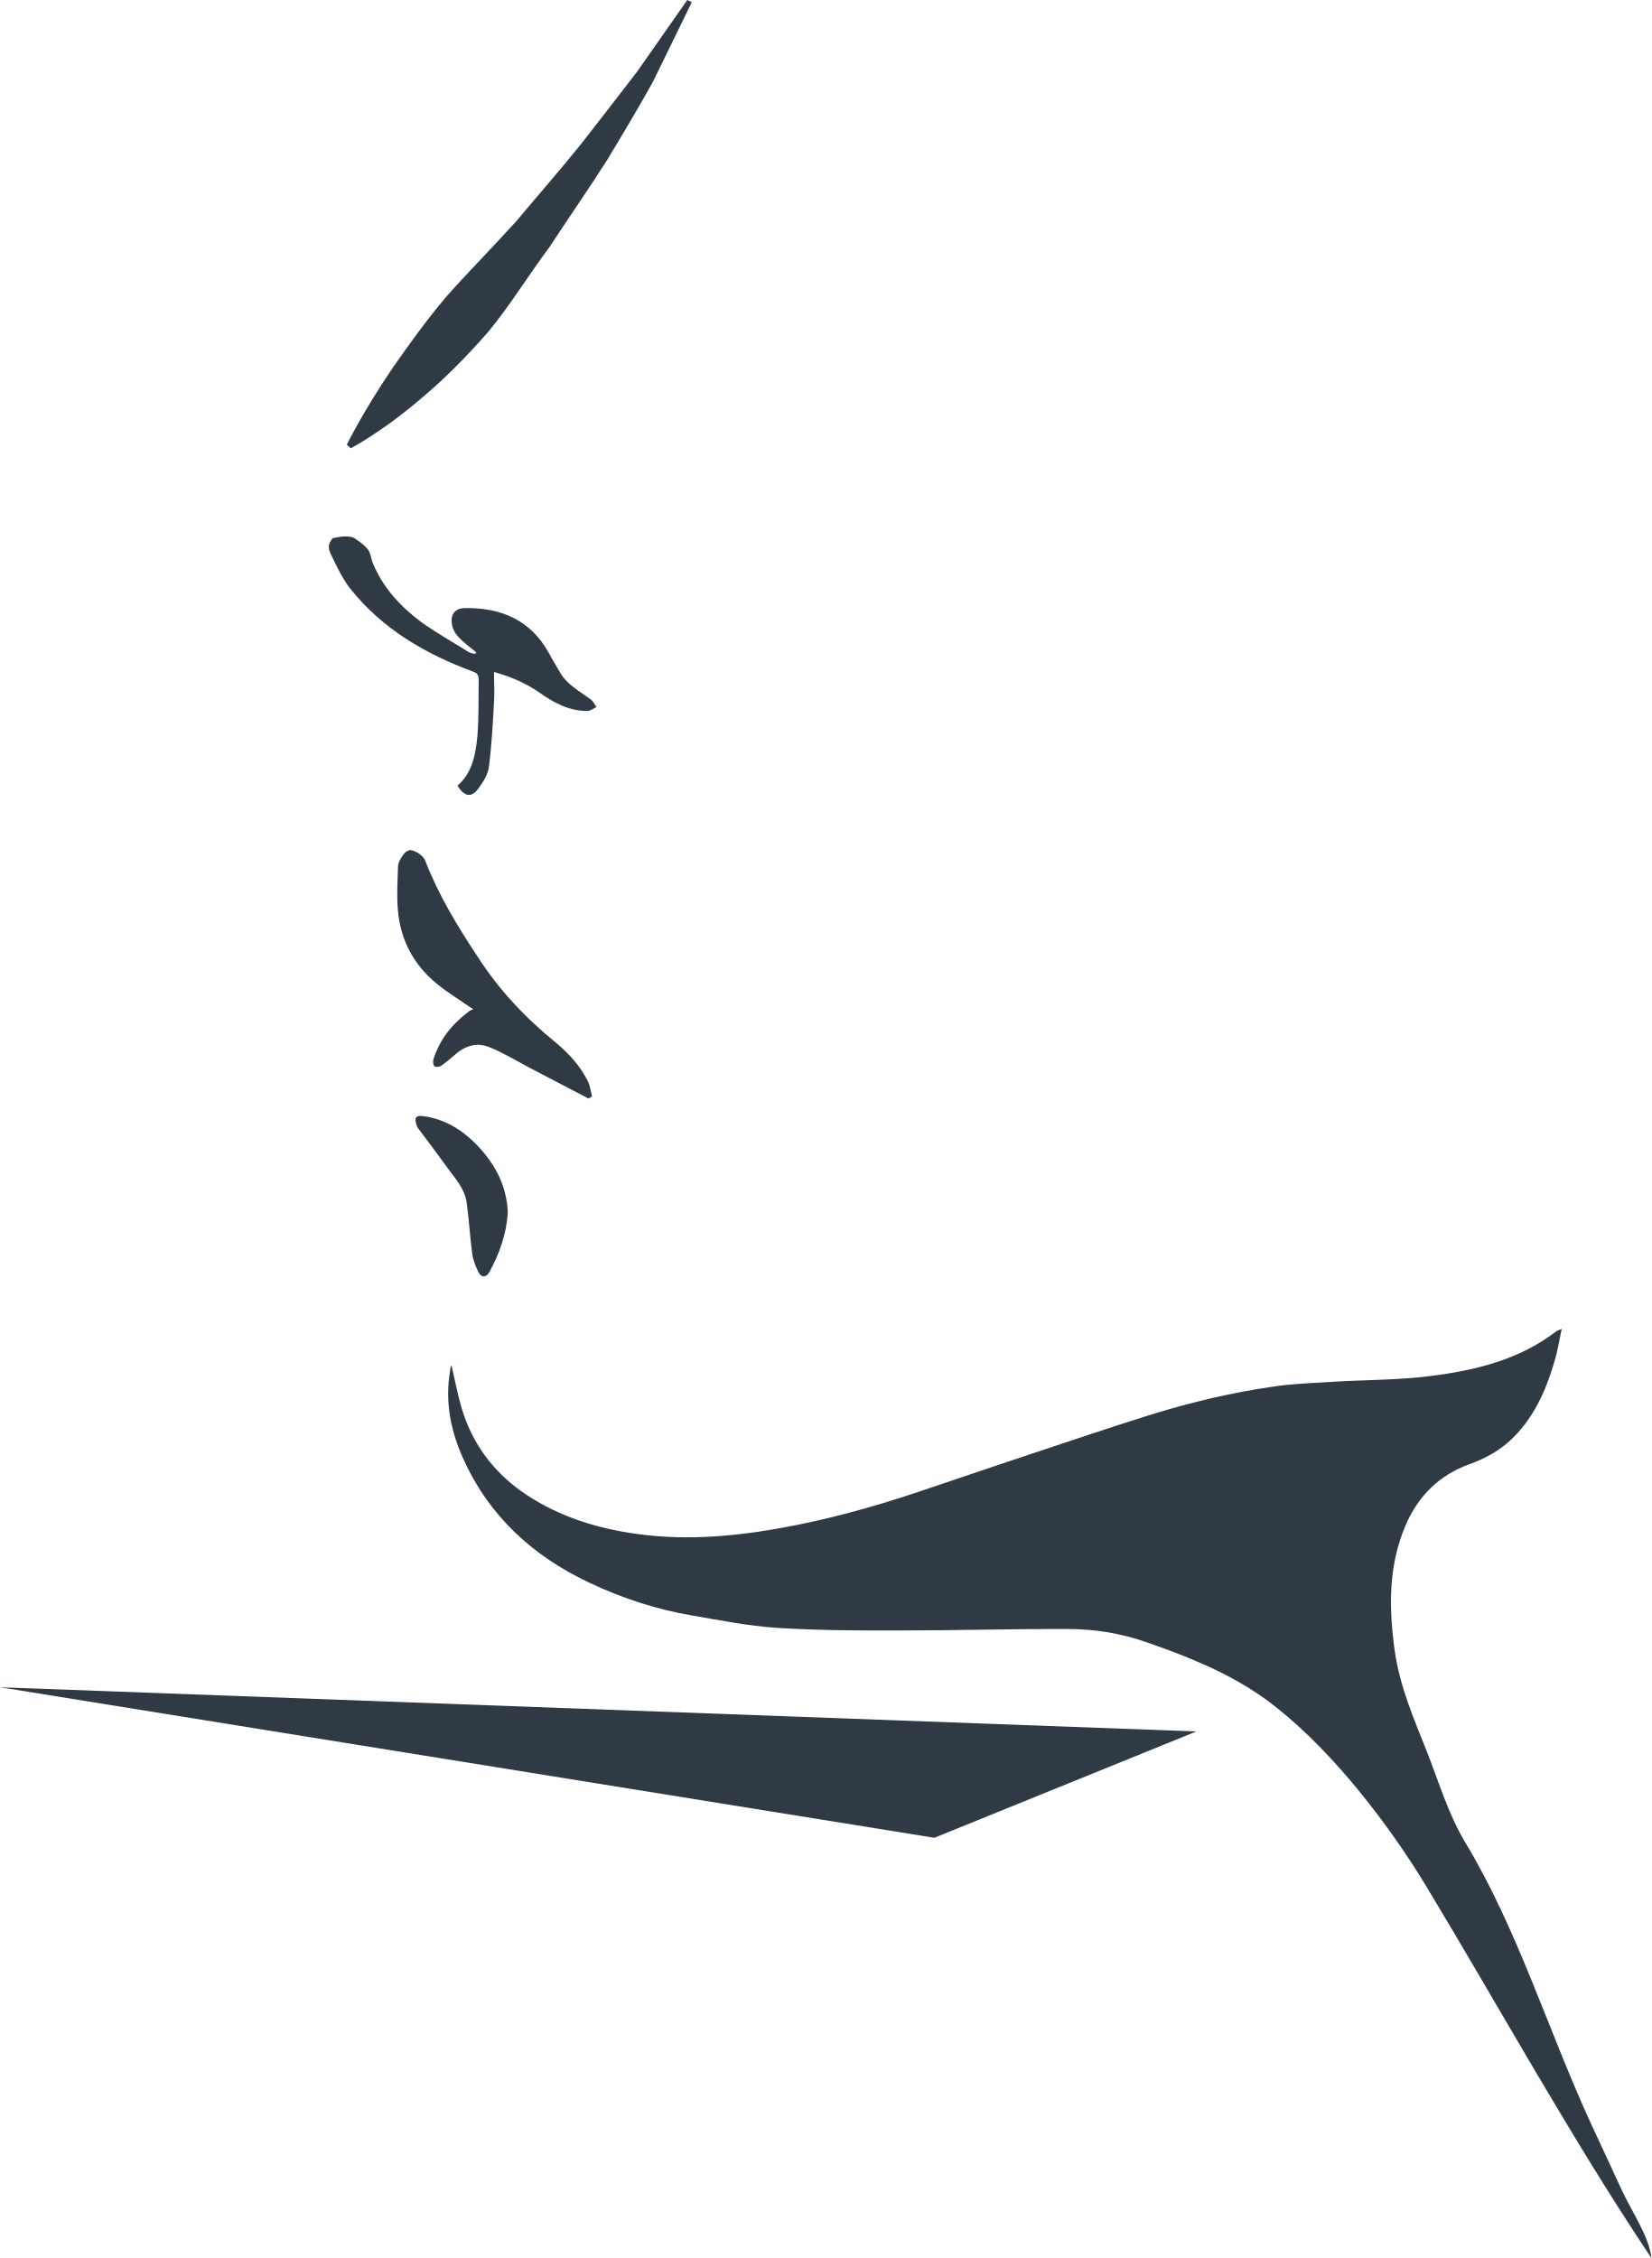
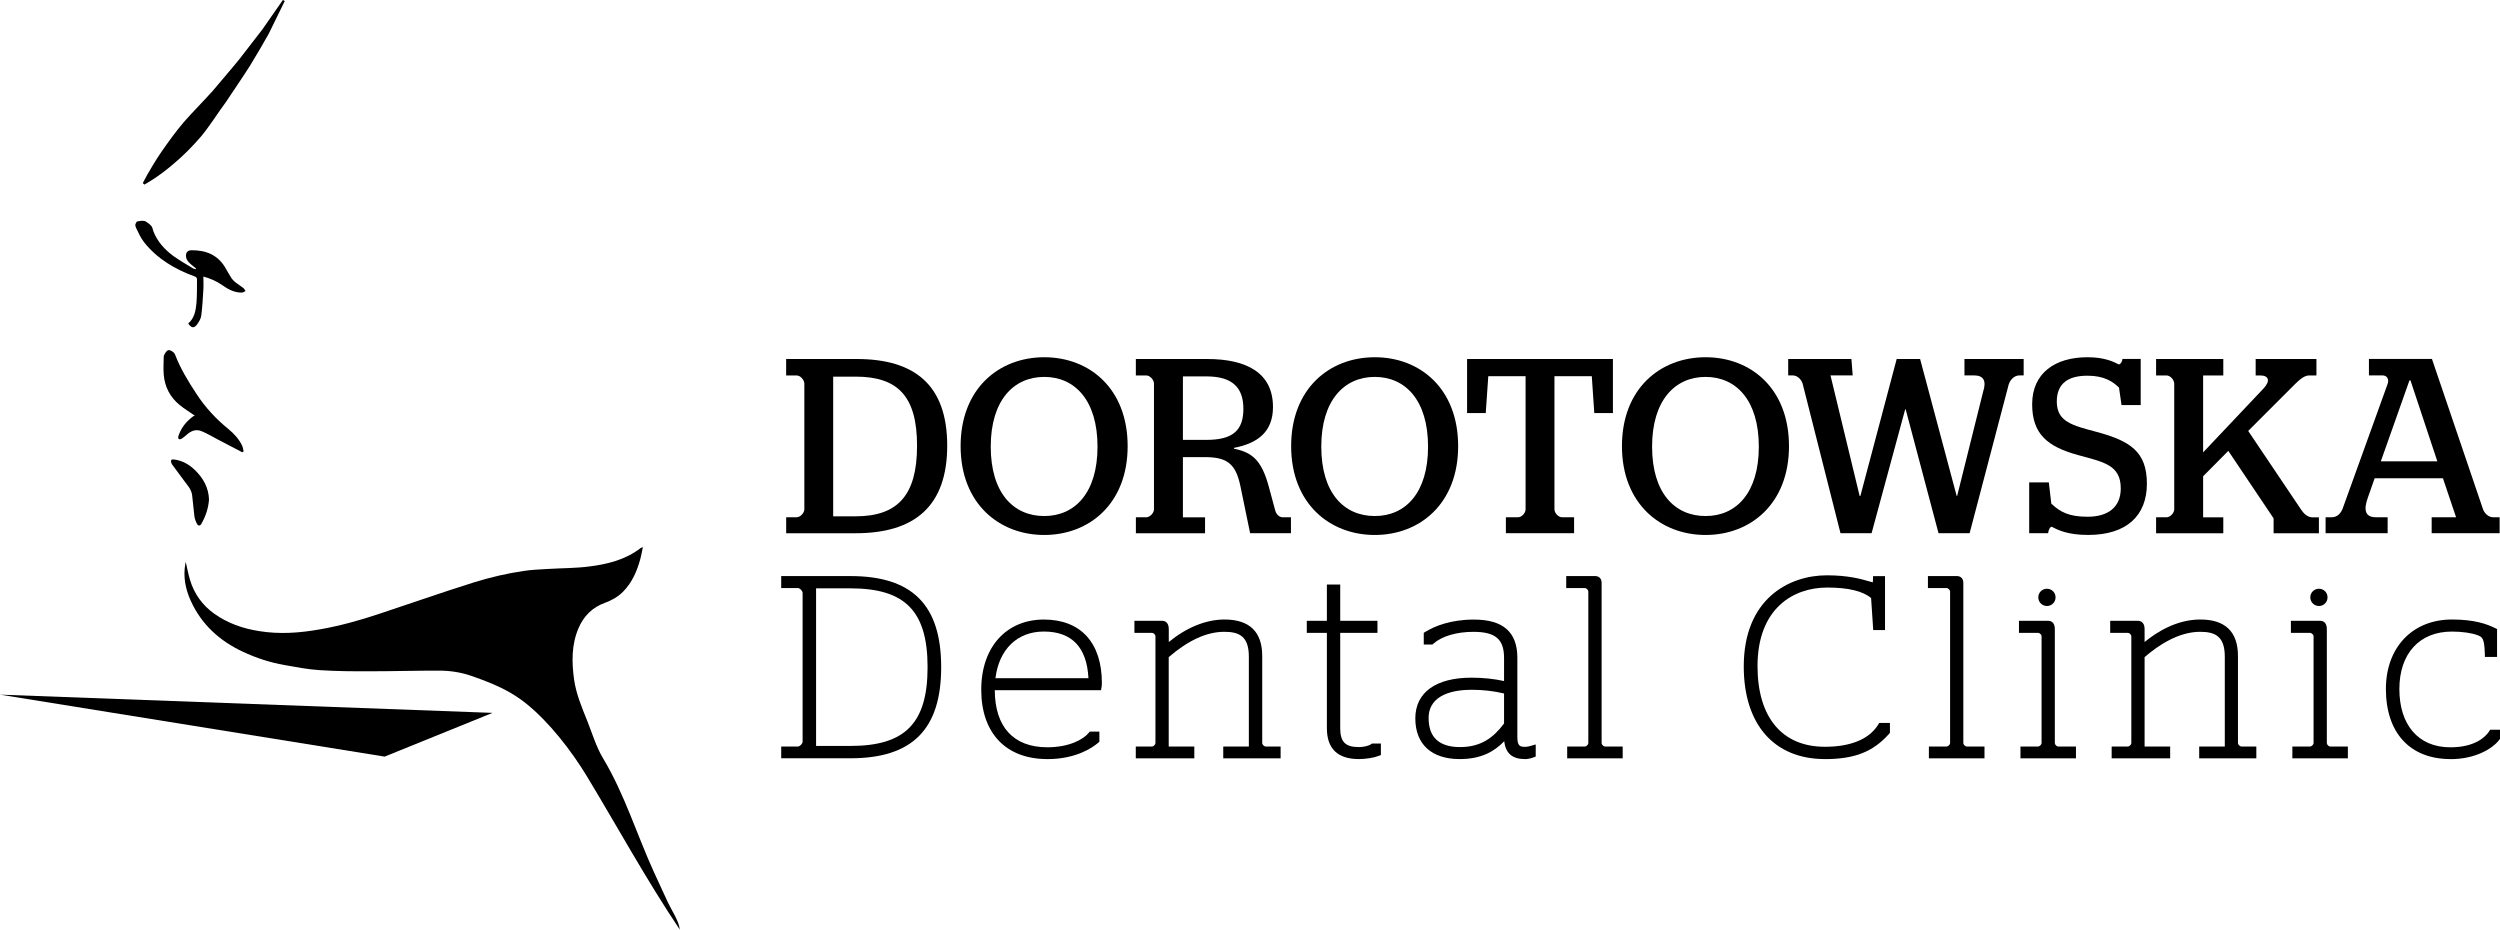
- <svg xmlns="http://www.w3.org/2000/svg" id="b" viewBox="0 0 390.1 533.42">
+ <svg xmlns="http://www.w3.org/2000/svg" id="b" viewBox="0 0 749.99 278.87">
  <defs>
-     <style>.d,.e{fill:#303a44;}.e{fill-rule:evenodd;}</style>
+     <style>.d{fill-rule:evenodd;}</style>
  </defs>
  <g id="c">
-     <polygon class="d" points="0 398.59 282.62 409.03 220.72 434.15 0 398.59" />
-     <path class="e" d="M368.93,313.93c-.55,2.43-.87,4.57-1.42,6.64-1.98,7.1-4.74,13.76-10.08,19.08-2.94,2.9-6.38,4.83-10.27,6.23-7.17,2.57-12.23,7.59-15.17,14.57-4.06,9.57-3.91,19.46-2.51,29.55,1.17,8.27,4.44,15.91,7.53,23.63,2.85,7.23,5.06,14.79,9.06,21.51,12.36,20.46,19.51,44.11,29.44,65.83,2.55,5.53,5.17,11.17,7.76,16.74,2.13,4.59,6.4,10.85,6.83,15.72-19.06-28.5-35.63-58.75-53.33-88.08-8.76-14.42-21.55-31.01-34.8-41.63-5.95-4.83-12.53-8.42-19.5-11.34-3.91-1.7-7.93-3.13-12-4.55-5.83-2.02-11.93-2.98-18-3-13.29-.04-26.57.34-39.86.34-9.7.04-19.44,0-29.12-.62-6.79-.45-13.44-1.79-20.08-2.93-8.4-1.43-16.34-4.04-24.01-7.64-13.44-6.3-23.82-15.74-29.95-29.35-3.04-6.66-4.4-13.68-3.08-21.04.04-.3.04-.62.19-.89.04-.09.11-.19.11-.09.77,3.3,1.41,6.68,2.38,10.04,2.4,8.06,7.17,14.66,13.95,19.53,7.7,5.47,16.4,8.46,25.7,9.93,11.76,1.89,23.35,1.06,35.07-1.02,11.34-1.98,22.38-5.04,33.25-8.68,8.51-2.85,16.95-5.76,25.46-8.57,9.85-3.27,19.72-6.64,29.61-9.72,9.36-2.89,18.95-5.15,28.67-6.55,4.55-.7,9.19-.83,13.8-1.13,7.81-.49,15.63-.38,23.38-1.38,10.57-1.32,21.02-3.83,29.78-10.63.17-.11.47-.17,1.21-.49Z" />
-     <path class="e" d="M139.04,259.52c-4.68-2.42-9.25-4.85-13.89-7.25-3.15-1.68-6.21-3.53-9.49-4.87-3.21-1.36-6.11-.19-8.55,2.08-.96.85-1.94,1.64-2.96,2.32-.43.28-1.26.32-1.53.06-.34-.28-.36-1.11-.23-1.6,1.49-4.81,4.55-8.51,8.59-11.49.23-.15.49-.19.83-.32-3.15-2.19-6.13-4-8.72-6.13-5.44-4.49-8.53-10.38-9.1-17.38-.3-3.47-.06-6.91.04-10.36,0-.64.36-1.23.7-1.85.64-1.07,1.53-2.34,2.92-1.74,1.1.34,2.4,1.32,2.81,2.36,3.15,8.12,7.59,15.44,12.36,22.63,5.04,7.85,11.27,14.46,18.4,20.25,3.13,2.6,5.87,5.57,7.7,9.3.51,1.08.64,2.34.94,3.49-.3.13-.53.32-.81.49Z" />
-     <path class="e" d="M116.69,158.68c0,2.59.19,4.98,0,7.36-.28,5.02-.55,10.08-1.19,15.04-.19,1.79-1.3,3.57-2.38,5.04-1.7,2.43-3.36,2.15-5.06-.51,3.57-3.08,4.3-7.47,4.72-11.76.34-4.4.25-8.85.3-13.31,0-.91-.23-1.53-1.36-1.89-11.25-4.17-21.4-10.06-29.01-19.63-1.89-2.45-3.25-5.38-4.6-8.19-.79-1.66-.43-2.57.49-3.7,1.08-.15,1.98-.41,2.89-.41.75,0,1.62.06,2.21.41,1.19.79,2.36,1.59,3.19,2.66.64.75.72,2.02,1.08,2.98,2.34,5.87,6.4,10.29,11.29,14,3.64,2.64,7.62,4.87,11.46,7.27.43.23,1.04.36,1.55.45.06-.09.15-.26.23-.4-.81-.64-1.62-1.3-2.4-1.92-1.55-1.36-3.02-2.57-3.36-4.76-.34-2.28.74-3.74,3.13-3.76,8.51-.11,15.48,2.81,19.8,10.64.81,1.53,1.74,3,2.57,4.47,1.68,3.02,4.7,4.51,7.3,6.47.59.4.91,1.19,1.36,1.79-.72.36-1.45.92-2.11.94-4.36.02-7.96-1.94-11.38-4.36-3.23-2.23-6.79-3.77-10.74-4.87Z" />
-     <path class="e" d="M119.94,286.53c-.3,5-1.96,9.64-4.36,14.04-.64,1.13-1.74,1.34-2.42.19-.72-1.34-1.38-2.96-1.59-4.49-.55-4.04-.77-8.12-1.32-12.08-.45-3.57-2.98-6.04-4.91-8.81-2.11-2.91-4.23-5.72-6.38-8.59-.28-.34-.47-.68-.57-1.08-.57-1.62-.17-2.27,1.58-2.04,4.79.64,8.74,2.93,12.15,6.27,4.59,4.57,7.59,9.93,7.85,16.59Z" />
-     <path class="d" d="M81.93,105.05s3.81-7.83,10.83-18.14c3.59-5.13,7.74-11,12.74-16.91,5.11-5.76,10.91-11.61,16.48-17.76,5.25-6.27,10.7-12.49,15.55-18.55,4.76-6.08,9.17-11.83,12.96-16.74,7.1-10.17,11.87-16.95,11.87-16.95l1.06.53s-3.68,7.53-9.19,18.82c-3.04,5.47-6.76,11.76-10.83,18.48-4.23,6.66-9,13.53-13.61,20.55-5,6.72-9.4,13.91-14.42,19.97-5.15,5.91-10.34,11.1-15.17,15.17-9.57,8.34-17.34,12.38-17.34,12.38l-.93-.85Z" />
+     <polygon points="0 208.39 147.75 213.86 115.39 226.98 0 208.39" />
+     <path class="d" d="M192.86,164.13c-.28,1.27-.44,2.39-.74,3.47-1.02,3.72-2.48,7.19-5.27,9.98-1.54,1.52-3.34,2.52-5.37,3.26-3.75,1.35-6.39,3.98-7.93,7.62-2.13,4.99-2.05,10.17-1.32,15.44.62,4.32,2.32,8.33,3.94,12.35,1.5,3.77,2.65,7.74,4.75,11.25,6.46,10.72,10.18,23.08,15.39,34.42,1.34,2.9,2.69,5.84,4.04,8.76,1.12,2.39,3.36,5.65,3.58,8.19-9.98-14.87-18.63-30.7-27.89-46.03-4.58-7.55-11.27-16.23-18.19-21.77-3.1-2.5-6.54-4.4-10.19-5.94-2.05-.87-4.15-1.63-6.27-2.37-3.05-1.06-6.23-1.55-9.43-1.57-6.93-.02-13.87.19-20.81.19-5.07.02-10.18,0-15.24-.34-3.54-.21-7.02-.91-10.5-1.52-4.37-.76-8.53-2.12-12.55-4-7.03-3.28-12.45-8.23-15.66-15.34-1.56-3.47-2.29-7.15-1.61-11,.03-.15.05-.32.09-.45.02-.06.07-.1.06-.06.4,1.73.74,3.51,1.25,5.25,1.25,4.23,3.74,7.66,7.3,10.2,4.02,2.86,8.56,4.44,13.41,5.2,6.14,1.01,12.23.57,18.35-.53,5.93-1.04,11.69-2.64,17.39-4.53,4.45-1.48,8.87-3.01,13.31-4.48,5.14-1.73,10.3-3.47,15.47-5.08,4.89-1.52,9.9-2.69,14.98-3.43,2.38-.36,4.82-.44,7.23-.59,4.07-.25,8.17-.21,12.2-.72,5.55-.68,10.99-2.01,15.58-5.56.09-.06.24-.1.63-.27Z" />
+     <path class="d" d="M72.68,135.68c-2.43-1.27-4.84-2.52-7.25-3.79-1.65-.87-3.26-1.84-4.97-2.54-1.68-.7-3.19-.09-4.48,1.1-.49.44-1,.85-1.54,1.19-.21.15-.65.17-.81.06-.17-.15-.2-.59-.12-.83.79-2.54,2.39-4.46,4.49-6.01.12-.07.28-.11.44-.17-1.65-1.16-3.2-2.09-4.57-3.21-2.84-2.33-4.45-5.42-4.75-9.08-.15-1.8-.03-3.62,0-5.42,0-.32.21-.64.38-.95.34-.57.81-1.21,1.53-.93.58.19,1.26.7,1.47,1.23,1.63,4.25,3.96,8.08,6.45,11.85,2.65,4.08,5.9,7.55,9.63,10.58,1.63,1.35,3.07,2.9,4.02,4.85.27.55.34,1.21.49,1.82-.15.08-.28.17-.44.25Z" />
+     <path class="d" d="M61.01,82.97c0,1.35.08,2.6,0,3.85-.16,2.62-.29,5.25-.63,7.85-.11.93-.69,1.88-1.26,2.66-.89,1.25-1.74,1.1-2.65-.29,1.88-1.61,2.26-3.89,2.47-6.15.19-2.31.13-4.63.16-6.96,0-.49-.12-.8-.71-1-5.88-2.16-11.19-5.25-15.15-10.24-1.01-1.29-1.71-2.83-2.41-4.31-.41-.85-.23-1.33.25-1.92.59-.09,1.04-.23,1.52-.23.39,0,.84.04,1.16.23.62.4,1.23.84,1.68,1.38.32.4.37,1.04.58,1.56,1.19,3.07,3.32,5.39,5.88,7.32,1.91,1.39,3.98,2.54,5.99,3.79.23.13.55.19.81.25.05-.06.09-.13.12-.21-.42-.34-.84-.68-1.25-1.01-.8-.7-1.59-1.35-1.75-2.48-.16-1.21.38-1.97,1.61-1.99,4.47-.04,8.11,1.48,10.36,5.58.43.8.92,1.56,1.36,2.33.87,1.59,2.45,2.35,3.81,3.38.3.23.47.62.7.95-.38.17-.75.46-1.11.47-2.27.02-4.14-1-5.94-2.28-1.69-1.18-3.56-1.97-5.6-2.54Z" />
+     <path class="d" d="M62.7,149.81c-.16,2.62-1,5.04-2.28,7.34-.33.59-.92.7-1.26.11-.41-.72-.73-1.56-.84-2.37-.28-2.1-.4-4.23-.68-6.32-.23-1.86-1.55-3.15-2.58-4.59-1.09-1.52-2.22-3-3.33-4.5-.13-.17-.25-.36-.31-.57-.29-.85-.08-1.19.83-1.06,2.49.32,4.57,1.52,6.34,3.28,2.42,2.37,3.97,5.18,4.11,8.67Z" />
+     <path d="M42.84,54.94s1.99-4.1,5.65-9.48c1.87-2.67,4.04-5.77,6.66-8.84,2.67-3.02,5.71-6.09,8.61-9.29,2.75-3.3,5.6-6.54,8.14-9.69,2.48-3.21,4.8-6.18,6.77-8.76,3.72-5.31,6.19-8.88,6.19-8.88l.57.3s-1.92,3.93-4.81,9.82c-1.58,2.86-3.54,6.16-5.67,9.67-2.2,3.47-4.69,7.07-7.11,10.73-2.6,3.51-4.91,7.28-7.53,10.43-2.69,3.11-5.4,5.82-7.95,7.95-4.99,4.36-9.05,6.47-9.05,6.47l-.47-.44Z" />
+     <path d="M234.36,227.49v-3.54h4.97c.67,0,1.45-.88,1.45-1.44v-44.65c0-.56-.79-1.45-1.45-1.45h-4.97v-3.59h20.78c18.56,0,27.21,8.68,27.21,27.32s-8.65,27.34-27.21,27.34h-20.78ZM255.13,223.78c16.43,0,23.14-6.84,23.14-23.63s-6.7-23.65-23.14-23.65h-10.31v47.28h10.31Z" />
+     <path d="M314.19,227.72c-12.41,0-19.82-7.78-19.82-20.8s7.72-21.06,18.78-21.06,17.41,6.95,17.41,19.06c0,.64-.08,1.09-.08,1.09l-.18,1.04h-31.87c.04,11.05,5.63,17.13,15.76,17.13,6.5,0,10.72-2.3,12.37-4.27l.37-.44h2.88v3.04l-.43.38c-1.71,1.45-6.62,4.84-15.19,4.84ZM326.53,203.45c-.48-9.29-4.99-13.99-13.39-13.99-7.96,0-13.43,5.32-14.51,13.99h27.9Z" />
+     <path d="M366.97,227.49v-3.54h7.68v-26.94c0-6.21-2.96-7.47-7.4-7.47-5.21,0-10.81,2.56-16.64,7.6v26.81h7.68v3.54h-17.56v-3.54h4.84c.51,0,1.06-.56,1.06-1.07v-31.99c0-.5-.56-1.04-1.06-1.04h-5.25v-3.62h8.17c2.14,0,2.14,1.99,2.14,2.65v3.72c5.32-4.37,11.18-6.75,16.71-6.75,7.51,0,11.32,3.69,11.32,10.95v26.08c0,.51.56,1.07,1.07,1.07h4.45v3.54h-17.19Z" />
+     <path d="M407.67,227.72c-6.38,0-9.61-3.12-9.61-9.26v-28.61h-6.03v-3.62h6.03v-10.87h4v10.87h11.17v3.62h-11.17v28.57c0,4.15,1.52,5.7,5.61,5.7,1.5,0,3.04-.43,3.6-.83l.32-.23h2.67v3.44l-.8.31c-1.31.52-3.86.91-5.8.91Z" />
+     <path d="M457.45,227.72c-3.77,0-5.8-1.76-6.18-5.37-2.89,3.02-6.79,5.37-13.36,5.37-8.46,0-13.32-4.45-13.32-12.21s6.14-12.21,16.84-12.21c3.46,0,6.75.34,9.78,1.01v-6.92c0-5.65-2.58-7.84-9.19-7.84-5.05,0-9.4,1.28-11.94,3.5l-.36.31h-2.6v-3.52l.6-.36c2.72-1.64,7.43-3.61,14.44-3.61,8.77,0,13.04,3.75,13.04,11.47v23.72c0,2.69.74,2.99,2.32,2.99.59,0,1.36-.19,1.6-.26l1.59-.46v3.63l-.81.31c-.13.05-1.29.47-2.46.47ZM441.48,206.93c-4.82,0-12.9,1.1-12.9,8.5,0,5.76,3.17,8.69,9.42,8.69s10.04-2.81,13.21-7.08v-9c-3.17-.75-6.37-1.11-9.73-1.11Z" />
+     <path d="M470.15,227.49v-3.54h5.27c.51,0,1.07-.56,1.07-1.07v-45.39c0-.52-.56-1.08-1.07-1.08h-5.56v-3.59h8.7c.93,0,1.92.54,1.92,2.05v48.01c0,.51.55,1.07,1.05,1.07h5.27v3.54h-16.66Z" />
+     <path d="M547.47,227.72c-15.25,0-24.35-10.39-24.35-27.8,0-20.17,13.44-27.33,24.95-27.33,6.47,0,10.48,1.17,12.63,1.8.4.12.85.25,1.13.31.02-.15.04-.37.05-.67l.04-1.2h3.58v16.18h-3.54l-.64-9.6c-2.46-2.09-6.89-3.15-13.17-3.15-10.11,0-20.9,6.2-20.9,23.58,0,15.37,7.37,24.19,20.22,24.19,7.73,0,13.24-2.28,15.94-6.58l.36-.58h3.2v2.99l-.32.36c-4.76,5.33-10.31,7.51-19.18,7.51Z" />
+     <path d="M578.66,227.49v-3.54h5.29c.5,0,1.07-.57,1.07-1.07v-45.39c0-.5-.58-1.08-1.07-1.08h-5.58v-3.59h8.71c.92,0,1.91.54,1.91,2.05v48.01c0,.51.56,1.07,1.08,1.07h5.27v3.54h-16.67Z" />
+     <path d="M606.13,227.49v-3.54h5.26c.51,0,1.07-.56,1.07-1.07v-31.99c0-.5-.56-1.04-1.07-1.04h-5.71v-3.62h8.63c2.13,0,2.13,1.99,2.13,2.65v34.01c0,.51.55,1.07,1.06,1.07h5.28v3.54h-16.65ZM614.06,181.8c-1.42,0-2.58-1.17-2.58-2.59s1.13-2.59,2.58-2.59,2.6,1.13,2.6,2.59-1.17,2.59-2.6,2.59Z" />
+     <path d="M659.75,227.49v-3.54h7.68v-26.94c0-6.21-2.97-7.47-7.43-7.47-6.45,0-12.54,4.05-16.63,7.6v26.81h7.67v3.54h-17.55v-3.54h4.83c.51,0,1.07-.56,1.07-1.07v-31.99c0-.5-.56-1.04-1.07-1.04h-5.27v-3.62h8.16c2.16,0,2.16,1.99,2.16,2.65v3.72c3.77-3.09,9.71-6.75,16.72-6.75,7.49,0,11.29,3.69,11.29,10.95v26.08c0,.5.56,1.07,1.06,1.07h4.45v3.54h-17.15Z" />
+     <path d="M687.7,227.49v-3.54h5.27c.53,0,1.09-.55,1.09-1.07v-31.99c0-.5-.58-1.04-1.09-1.04h-5.71v-3.62h8.64c2.14,0,2.14,1.99,2.14,2.65v34.01c0,.51.55,1.07,1.06,1.07h5.25v3.54h-16.65ZM695.67,181.8c-1.43,0-2.59-1.17-2.59-2.59s1.13-2.59,2.59-2.59,2.58,1.13,2.58,2.59-1.16,2.59-2.58,2.59Z" />
+     <path d="M735.12,227.72c-12.12,0-19.36-7.86-19.36-21.03,0-12.47,7.96-20.84,19.81-20.84,6.75,0,10.41,1.34,12.84,2.52l.7.34v8.37h-3.64l-.04-1.2c-.16-4.37-.73-4.76-2.12-5.3-1.73-.69-4.7-1.11-7.75-1.11-9.72,0-15.76,6.6-15.76,17.24s5.58,17.48,15.31,17.48c7.6,0,10.63-3.31,11.58-4.73l.37-.55h2.93v2.77l-.27.34c-2.08,2.64-7.16,5.72-14.6,5.72Z" />
+     <path d="M235.84,155.18h3.14c1.12,0,2.32-1.33,2.32-2.37v-37.72c0-1.12-1.2-2.46-2.32-2.46h-3.14v-4.93h21.14c17.4,0,27.18,7.77,27.18,26s-9.85,26.27-27.47,26.27h-20.84v-4.78ZM256.68,154.89c12.54,0,18.43-6.2,18.43-21.15s-5.82-20.75-18.43-20.75h-6.73v41.9h6.73Z" />
+     <path d="M288.18,133.84c0-17.26,11.5-26.67,25.09-26.67s25.02,9.41,25.02,26.67-11.5,26.65-25.02,26.65-25.09-9.41-25.09-26.65ZM329.25,133.99c0-13.9-6.8-20.92-15.98-20.92s-16.05,7.02-16.05,20.92,6.8,20.82,16.05,20.82,15.98-7.02,15.98-20.82Z" />
+     <path d="M340.75,155.18h3.13c1.12,0,2.31-1.33,2.31-2.37v-37.72c0-1.12-1.19-2.46-2.31-2.46h-3.13v-4.93h21.36c11.95,0,19.78,4.19,19.78,14.41,0,7.47-4.63,10.9-11.72,12.25v.23c5.3,1.12,8.29,3.2,10.53,11.64l1.87,6.94c.37,1.35,1.42,2.01,2.17,2.01h2.54v4.78h-12.25l-2.91-14.11c-1.42-6.79-4.03-8.72-10.75-8.72h-6.5v18.06h6.64v4.78h-20.75v-4.78ZM361.96,131.96c8.06,0,11.05-3,11.05-9.33s-3.28-9.71-11.05-9.71h-7.09v19.04h7.09Z" />
+     <path d="M387.34,133.84c0-17.26,11.5-26.67,25.09-26.67s25.01,9.41,25.01,26.67-11.49,26.65-25.01,26.65-25.09-9.41-25.09-26.65ZM428.41,133.99c0-13.9-6.8-20.92-15.98-20.92s-16.05,7.02-16.05,20.92,6.79,20.82,16.05,20.82,15.98-7.02,15.98-20.82Z" />
+     <path d="M451.78,155.18h3.58c1.2,0,2.31-1.33,2.31-2.37v-39.96h-11.19l-.76,11.06h-5.6v-16.22h43.75v16.22h-5.59l-.75-11.06h-11.2v39.96c0,1.04,1.12,2.37,2.31,2.37h3.58v4.78h-20.46v-4.78Z" />
+     <path d="M486.58,133.84c0-17.26,11.49-26.67,25.09-26.67s25.02,9.41,25.02,26.67-11.51,26.65-25.02,26.65-25.09-9.41-25.09-26.65ZM527.64,133.99c0-13.9-6.79-20.92-15.97-20.92s-16.05,7.02-16.05,20.92,6.79,20.82,16.05,20.82,15.97-7.02,15.97-20.82Z" />
+     <path d="M540.78,115.08c-.44-1.35-1.64-2.46-2.98-2.46h-1.35v-4.93h18.97l.38,4.93h-6.66l8.74,36.15h.23l10.89-41.08h7.02l10.97,41.08h.15l7.78-31.22c1.04-3.2.23-4.93-2.69-4.93h-2.9v-4.93h17.76v4.93h-1.27c-1.41,0-2.68,1.12-3.21,2.69l-11.73,44.65h-9.33l-9.86-37.17h-.14l-10.08,37.17h-9.33l-11.36-44.87Z" />
+     <path d="M615.53,158.02c-.51,0-.96.83-1.11,1.93h-5.67v-15.23h5.89l.74,6.35c2.63,2.54,5.31,3.95,10.9,3.95,5.98,0,9.94-2.75,9.94-8.5,0-7.09-5.22-7.91-12.84-10.01-9.19-2.52-13.74-6.35-13.74-15.23,0-9.41,6.94-14.11,16.59-14.11,5.29,0,7.91,1.42,9.41,2.16.51,0,1.04-.89,1.1-1.65h5.46v13.83h-5.75l-.76-5.24c-1.86-1.78-4.4-3.56-9.46-3.56-5.46,0-9.2,2.07-9.2,7.76,0,6.12,4.78,7.17,11.95,9.1,10,2.69,15.08,5.9,15.08,15.53s-6.12,15.38-17.62,15.38c-5.89,0-8.88-1.35-10.91-2.46Z" />
+     <path d="M646.82,155.18h3.15c1.1,0,2.29-1.33,2.29-2.37v-37.72c0-1.12-1.19-2.46-2.29-2.46h-3.15v-4.93h20.16v4.93h-6.05v23.08l18-19.04c2.31-2.39,1.72-4.04-.89-4.04h-1.35v-4.93h18.23v4.93h-2.18c-1.26,0-2.6.97-4.1,2.46l-14.19,14.19,15.83,23.54c.82,1.25,2.01,2.37,3.36,2.37h2.02v4.78h-13.59v-4.47l-13.59-20.24-7.55,7.62v12.31h6.05v4.78h-20.16v-4.78Z" />
+     <path d="M732.85,143.47h-20.46l-2.02,5.75c-1.35,3.72-.9,5.95,2.39,5.95h3.52v4.78h-18.61v-4.78h1.88c1.49,0,2.6-1.03,3.21-2.52l13.52-37.48c.51-1.5-.23-2.56-1.57-2.56h-4.04v-4.93h18.9l15.3,45.02c.46,1.35,1.73,2.47,3,2.47h2.01v4.78h-20.39v-4.78h7.32l-3.94-11.7ZM714.24,138.39h16.95l-8.06-24.28h-.3l-8.59,24.28Z" />
  </g>
</svg>
